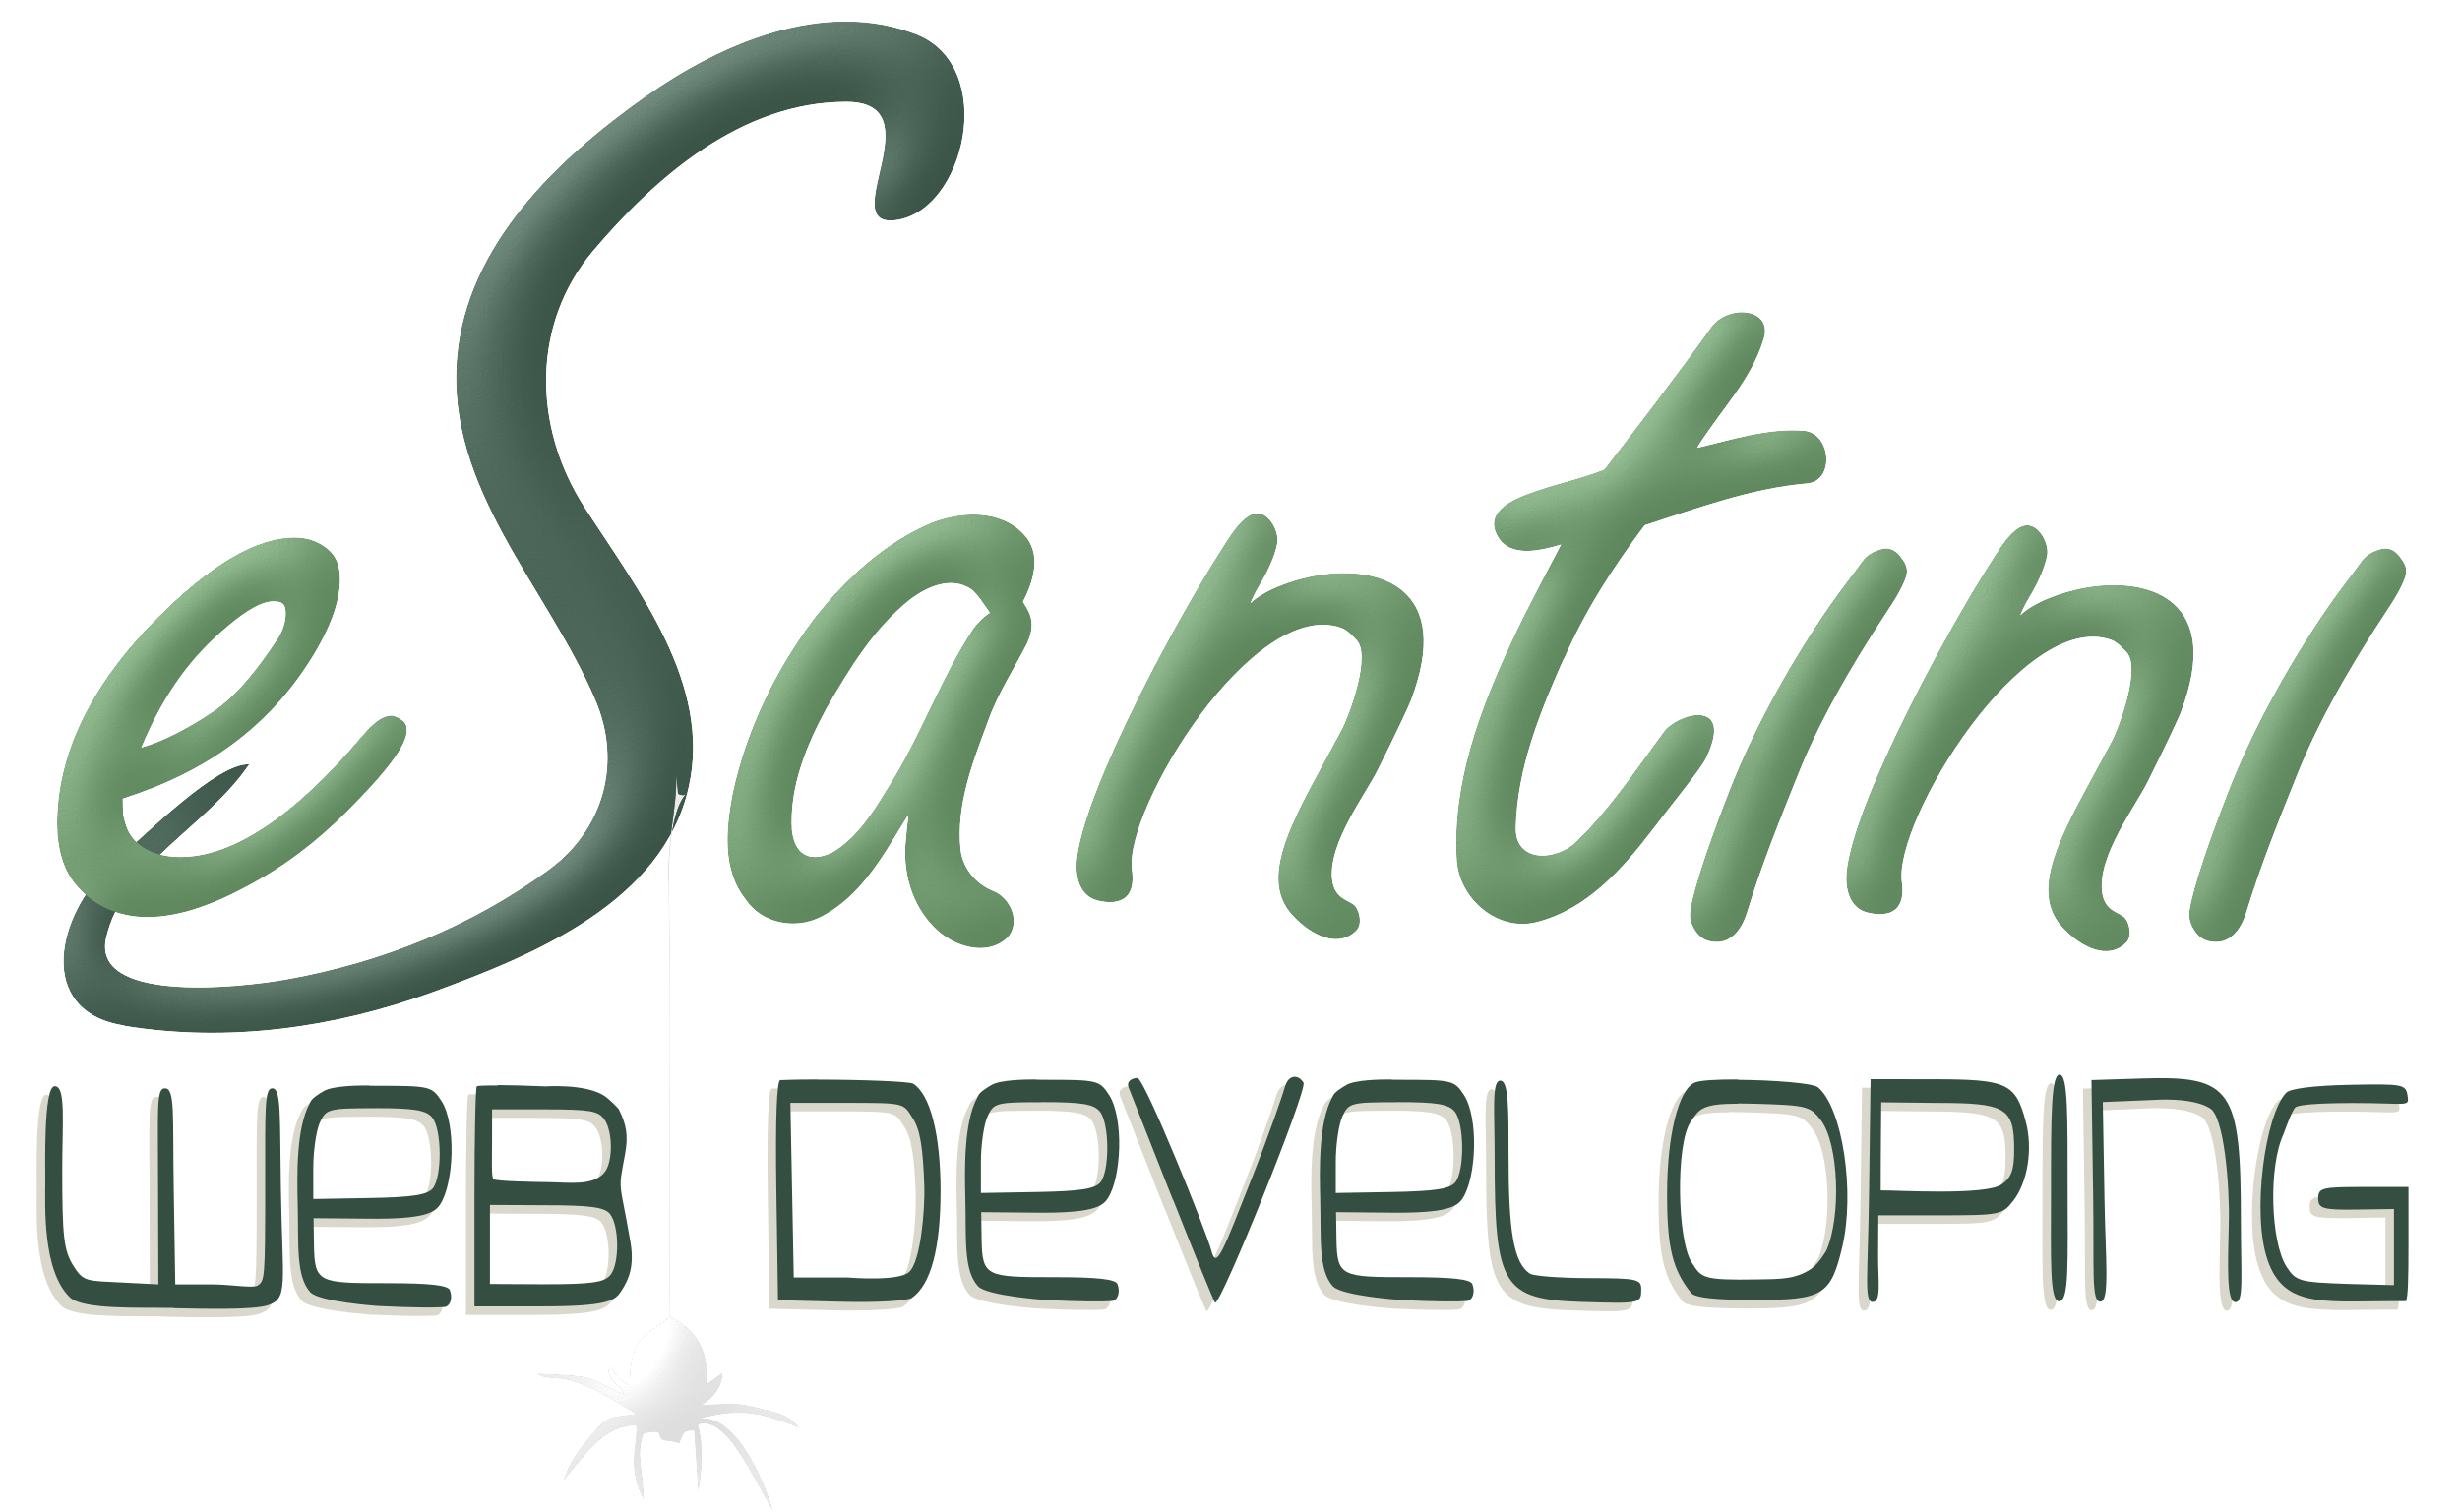
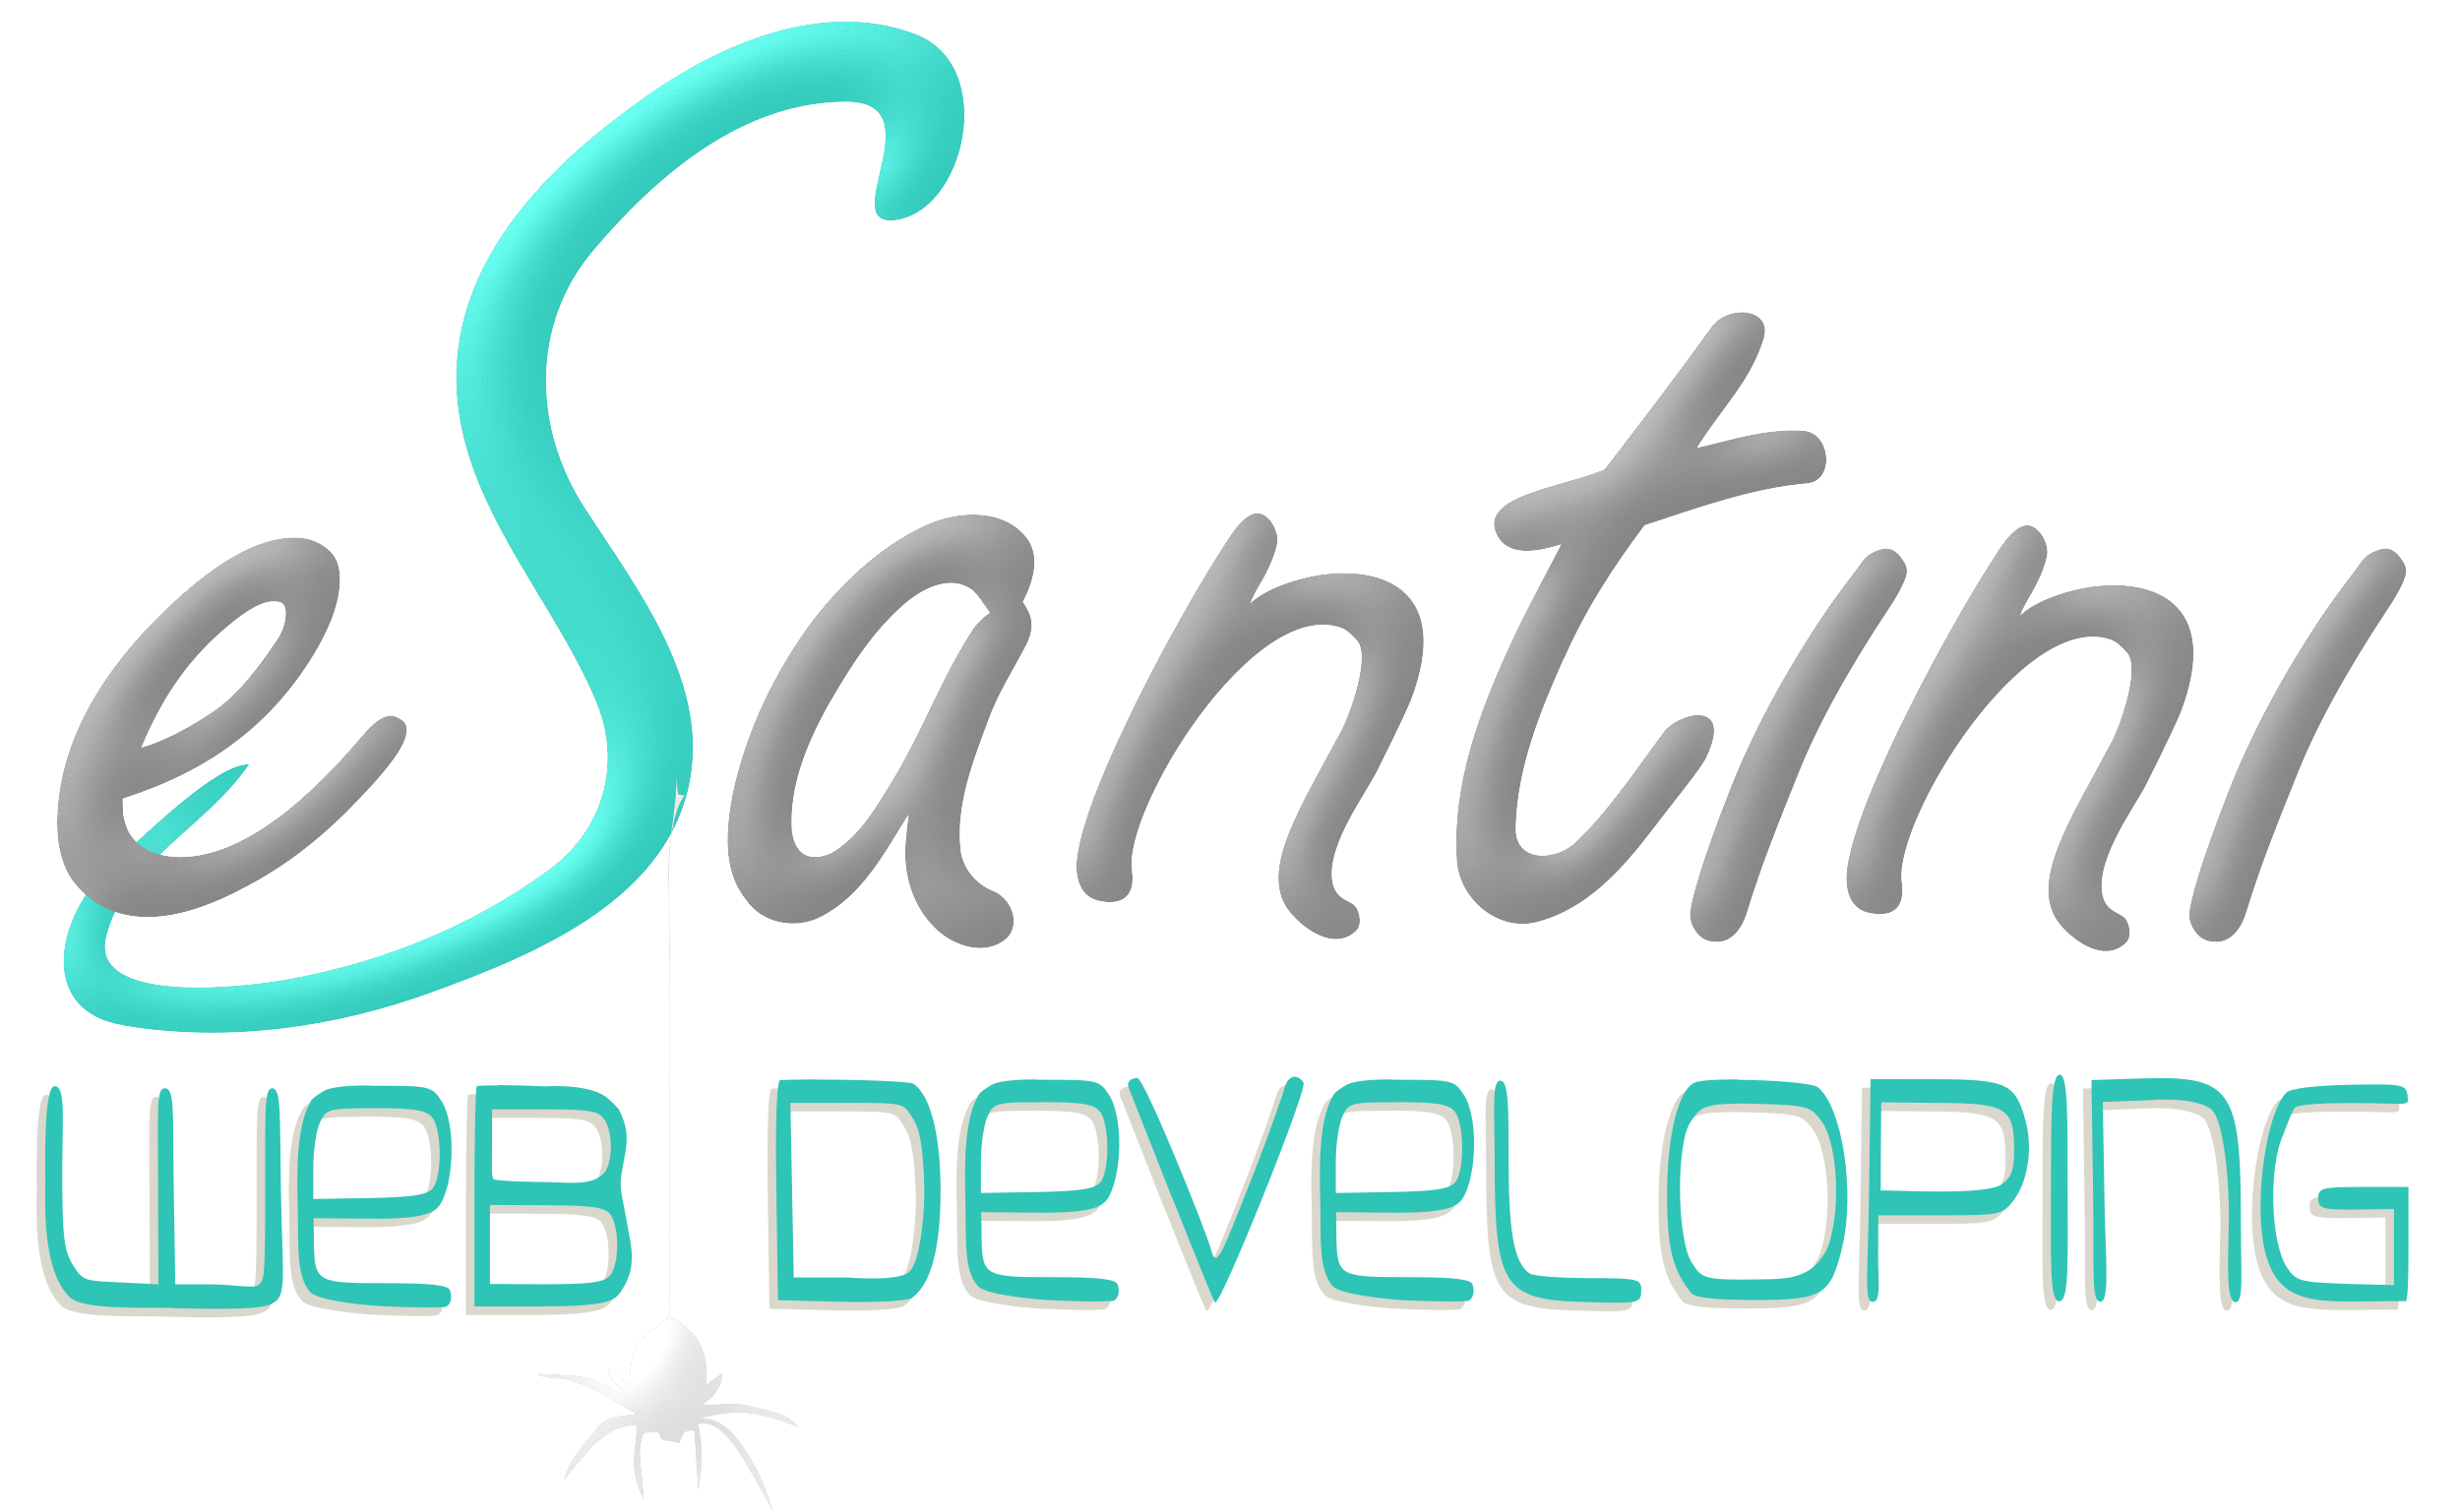
<svg xmlns="http://www.w3.org/2000/svg" xmlns:xlink="http://www.w3.org/1999/xlink" id="esantiniLogoSVG" height="70.7mm" viewBox="0 0 408.998 250.409" width="115mm" version="1.1">
  <defs id="defs4142">
    <filter id="filter4707" style="color-interpolation-filters:sRGB">
      <feGaussianBlur in="SourceGraphic" id="feGaussianBlur4709" stdDeviation="4" />
      <feSpecularLighting result="result1" specularExponent="25" specularConstant="1" surfaceScale="3" id="feSpecularLighting4718">
        <feDistantLight elevation="40" azimuth="230" id="feDistantLight4720" />
      </feSpecularLighting>
      <feComposite result="result2" k3="1" in="SourceGraphic" k2="1" operator="arithmetic" in2="result1" id="feComposite4722" />
      <feComposite operator="in" in2="SourceGraphic" id="feComposite4724" />
    </filter>
  </defs>
  <g id="g4314">
    <g id="eSantiniGroup" style="filter:url(#filter4707)">
-       <path id="letterS" style="fill:#344E41" d="m20.5 170c-14.7-2.38-11-18.5-2.27-26.4 6.29-5.69 18-17.3 23.2-17-7.02 10.4-21.1 16.7-23.8 28.9-2.35 10.6 21.1 8.49 30.3 6.82 15.6-2.84 30.2-8.66 43.2-18.1 9.3-6.77 12.3-17.9 7.87-28.3-8-18.8-24.9-35.1-23-57 1.62-18.8 16.8-33.1 31.2-43.3 12.6-8.92 29.8-16.4 45.2-10.4 13.6 5.4 8.02 29.7-3.73 30.9-9.76.96 6.97-19.8-8.08-19.7-17.3.06-31.5 12.4-42 24.8-10.2 12.1-10.1 29.2-1.37 42.7 8.87 13.7 21.1 29.3 17.3 46.4-4.28 19.2-25.7 28-42.7 34.2-16.1 5.87-33.8 8.37-51 5.58z" />
-       <g id="whiteLettersGroup" style="fill:#588157">
+       <path id="letterS" style="fill:#2EC4B6" d="m20.5 170c-14.7-2.38-11-18.5-2.27-26.4 6.29-5.69 18-17.3 23.2-17-7.02 10.4-21.1 16.7-23.8 28.9-2.35 10.6 21.1 8.49 30.3 6.82 15.6-2.84 30.2-8.66 43.2-18.1 9.3-6.77 12.3-17.9 7.87-28.3-8-18.8-24.9-35.1-23-57 1.62-18.8 16.8-33.1 31.2-43.3 12.6-8.92 29.8-16.4 45.2-10.4 13.6 5.4 8.02 29.7-3.73 30.9-9.76.96 6.97-19.8-8.08-19.7-17.3.06-31.5 12.4-42 24.8-10.2 12.1-10.1 29.2-1.37 42.7 8.87 13.7 21.1 29.3 17.3 46.4-4.28 19.2-25.7 28-42.7 34.2-16.1 5.87-33.8 8.37-51 5.58z" />
+       <g id="whiteLettersGroup" style="fill:gray">
        <path id="letterE" d="m21.5 138c1.45 2.54 4.51 4.01 8.51 4.01 8.51 0 18.6-6.46 30.1-20 2.08-2.45 3.51-3.51 5.01-3.51.501 0 1.5.501 2 1 .501.501.501 1 .501 1.5 0 2.5-3.51 7.01-10 13.5-5.01 5.01-10.4 9.12-16.6 12.4-5.91 3.2-11.5 5.1-16.5 5.1-5.01 0-9.06-1.96-12-5.51-2.05-2.46-3.01-6.01-3.01-10 0-11.5 5.51-23 16.5-34.1 9.02-9.02 16.5-13.5 23-13.5 2 0 3.6.545 5.07 1.59 2.04 1.46 2.44 3.41 2.44 5.42 0 3.51-1.51 8.01-5.01 13.5-7.02 11-17 18.4-31.1 22.9.011.601 0 1.18.044 2.18s.490 2.54 1.04 3.52zm24.5-32c1-1.5 1.5-3.01 1.5-4.51s-.501-2-2-2c-2 0-4.5 1.51-7.51 4.02-6.01 5.01-10.6 11-14.5 20.3 3.46-.941 7.97-3.27 12-6.02 4.04-2.75 7.51-7.32 10.5-11.8z" />
        <path id="letterA" d="m151 135c-3.93 6.32-7.65 13.5-14.6 17-4.17 2.1-9.73 1.09-12.4-2.91-3.99-4.98-3.27-11.8-2.19-17.6 2.28-10.6 7.13-20.6 13.6-29.2 5.19-6.56 11.6-12.5 19.3-15.8 4.99-1.99 11.7-2.37 15.6 1.97 2.56 2.81 1.98 6.85-.243 11.1.623 1.15 2.5 3.07.684 6.93-2.15 4.23-4.8 8.22-6.4 12.7-2.56 6.87-5.43 14.1-4.65 21.6.366 3.05 2.44 5.59 5.23 6.79 3.08 1.05 4.96 5.41 2.47 7.92-3.58 3.22-9.14 1.25-12.1-1.83-3.81-3.83-5.3-9.43-4.67-14.7.085-1.28.231-2.55.412-3.82zm.4-35.9c-6.08 4.81-10.2 11.6-14 18.2-3.35 6.2-6.19 13.1-5.74 20.3.459 3.86 2.77 5.43 6.57 3.74 4.75-2.74 7.5-7.77 10.3-12.3 4.89-8.09 8.08-17.1 13.3-25 1.23-1.66 2.38-2.4 2.76-2.65-.813-1.11-2.17-3.29-3.09-3.91-3.35-2.27-7.37-.399-10.1 1.62z" />
        <path id="letterN1" d="m223 121c1.38-2.59 5.04-12.6 2.52-15.1-.503-.504-1.46-1.64-2.52-2.01-14.6-5.17-36.2 30.2-34.8 40.3.97 6.94-5.27 5.15-5.76 5.03-2.56-.639-3.93-3.37-3.31-7.55 1.8-12.1 16.6-39.3 23.7-50.4 1.96-3.06 5.04-8.56 8.06-5.54 1.01 1.01 1.51 2.52 1.51 3.53 0 1.51-1.35 4.88-3.02 7.55-.368.588-1.22 2.24-1.51 3.02 2.02-2.01 6.61-3.9 11.1-4.65 10.6-1.77 22.7 2.17 15.6 20.8-.404 1.05-2.51 5.54-5.54 11.6-2.01 4.03-8.19 12.1-7.56 18.1.373 3.54 3.05 3.44 3.91 4.58.676.901 1.13 2.97.121 3.98-3.02 3.02-7.52.806-10.6-2.54-6.15-6.66.902-17.2 8.09-30.7z" />
        <path id="letterT" d="m260 109c-3.95 8.89-7.75 18.2-7.99 28.1-.147 5.93 6.68 5.65 10.1 2.34 5.58-5.43 9.89-12 14.5-18.2 2.41-3.28 11.8-5.63 7.05 4.29-.854 1.79-4.95 6.72-8.96 12-4.95 6.48-10.9 13.2-19.2 15.3-6.45 1.66-12.9-3.81-13.3-10.3-.794-12.7 3.84-25 9.11-36.3 2.56-5.5 5.44-10.8 8.25-16.2-3.39 1.02-8.57 2.3-10.6-1.44-2.32-4.32 3.16-6.34 6.67-7.52 3.8-1.29 6.68-1.81 11.1-3.48 3.94-5.08 12.1-15.7 17.8-23.7 2.81-3.88 10.3-3.18 8.69 1.98-2.12 6.92-6.79 11.3-11.1 18.1 5.84-1.35 11.8-3.31 17.8-2.84 4.49.345 5.23 8.34.519 8.75-9.32.819-18.1 4.06-27 6.96-5.22 6.94-9.91 14.2-13.4 22.2z" />
        <path id="letterI1" d="m316 92.1c.672.896 1.05 1.46 1.05 2.47 0 1-1.16 3.39-2.94 6.05-7.24 10.9-12.1 20-15.1 27.5-3.01 7.51-6.07 15-8.51 23-1.06 3.49-3.01 5.01-5.01 5.01-1.5 0-2.58-.451-3.43-1.58-.672-.896-1.08-1.92-1.08-2.92 0-2 2.01-9.01 6.51-20.5 3.52-9.01 8.96-19.6 16.5-30.6 2.45-3.55 4.51-6.01 5.51-7.51s2.5-2 3.51-2.25c1-.25 2.11.158 2.96 1.29z" />
        <path id="letterN2" d="m351 123c1.38-2.59 5.04-12.6 2.52-15.1-.503-.504-1.46-1.64-2.52-2.01-14.6-5.17-36.2 30.2-34.8 40.3.97 6.94-5.27 5.15-5.76 5.03-2.56-.639-3.93-3.37-3.31-7.55 1.8-12.1 16.6-39.3 23.7-50.4 1.96-3.06 5.04-8.56 8.06-5.54 1.01 1.01 1.51 2.52 1.51 3.53 0 1.51-1.35 4.88-3.02 7.55-.368.588-1.22 2.24-1.51 3.02 2.02-2.01 6.61-3.9 11.1-4.65 10.6-1.77 22.7 2.17 15.6 20.8-.404 1.05-2.51 5.54-5.54 11.6-2.01 4.03-8.19 12.1-7.56 18.1.373 3.54 3.05 3.44 3.91 4.58.676.901 1.13 2.97.121 3.98-3.02 3.02-7.52.806-10.6-2.54-6.15-6.66.902-17.2 8.09-30.7z" />
        <path id="letterI2" d="m399 92.1c.672.896 1.05 1.46 1.05 2.47 0 1-1.16 3.39-2.94 6.05-7.24 10.9-12.1 20-15.1 27.5-3.01 7.51-6.07 15-8.51 23-1.06 3.49-3.01 5.01-5.01 5.01-1.5 0-2.58-.451-3.43-1.58-.672-.896-1.08-1.92-1.08-2.92 0-2 2.01-9.01 6.51-20.5 3.52-9.01 8.96-19.6 16.5-30.6 2.45-3.55 4.51-6.01 5.51-7.51s2.5-2 3.51-2.25c1-.25 2.11.158 2.96 1.29z" />
      </g>
    </g>
    <g id="webDevelopingGroup">
      <g id="webDevelopingWhite" style="fill:#DAD7CD" transform="translate(-1.42 1.42)">
        <g id="webDevelopingLetters">
          <path id="webDevelopingW" d="m28.9 217c-5.44-.114-15.1.344-17.3-1.78-4.55-4.44-4.09-15.1-4.07-19.3.01-2.17-.333-15.8 1.56-15.8 1.9-.019 1.26 5.87 1.26 14 .003 11 .259 13.3 1.81 15.8 1.69 2.77 2.25 2.54 8.01 2.84l6.16.317-.046-16.3c-.001-13-.349-16.4 1.17-16.3 1.68.023 1.24 4.63 1.43 16.5l.257 16.1h5.99c3.3 0 6.98.692 7.7.194 1.16-.806 1.26-.944 1.26-16.1 0-13.2-.152-16.7 1.17-16.7 1.54-.013 1.24 4.68 1.44 16.7.262 16 1.29 18.3-2.23 19.4-2.44.765-10.4.575-15.6.466z" />
          <path id="webDevelopingE" d="m61.3 180c-1.95-.013-6.02.069-7.47.926-2.22 1.31-2.09 1.61-2.38 2.14-2.2 4.09-2.08 11.8-1.95 16.8.161 6.44-.344 11.8 2.08 14.5 1.48 1.64 11.3 2.31 11.3 2.31 5.67.285 9.58.291 11 .172.905-.074 1.44-1.38.922-2.8-.308-.838-3.3-1.17-10.5-1.17-11.3 0-12-.045-12.1-6.29l-.07-4.52 9.14.084c9.49.1 11-1.04 11.9-2.36 2.32-3.56 2.68-13.4.229-17.2-1.62-2.48-1.88-2.54-11-2.54 0 0-.412-.015-1.06-.019zm1.09 3.77c6.46 0 8.44.326 9.46 1.55 1.62 1.95 1.68 9.87.096 11.8-.905 1.09-3.44 1.47-10.5 1.6l-9.36.162v-5.16c0-2.84.49-6.23 1.09-7.55 1.04-2.29 1.41-2.39 9.26-2.39z" />
          <path id="webDevelopingB" d="m82.8 180c-2.08-.014-3.43.031-3.53.139-.213.215-.387 8.55-.387 18.5v18.1h11.2c11.2 0 12.2-1.03 13.2-2.54 1.23-1.88 2.23-4.07 1.53-8.2-1.84-10.7-2.1-8.05-.885-14.6.581-3.12.177-5.05-1.08-7.5 0 0-1.41-1.56-2.44-2.22-3.12-1.99-9.68-1.53-9.68-1.53-3.05-.129-5.87-.203-7.95-.217zm-.988 3.97h8.67c7.76 0 8.87.303 9.86 1.49 1.56 1.87 1.66 7.3.096 9.08-1.93 2.19-5.75 1.59-9.19 1.54-2.56-.037-8.84-.143-9.21-.51-.367-.367-.23-3.13-.23-6.14zm-.35 15.9 9.02.045c7.52 0 9.99.319 10.9 1.41 1.59 1.92 1.65 8.31.096 10.2-1.02 1.23-3.15 1.53-11 1.53l-9.02-.045v-6.56z" />
          <path id="webDevelopingD" d="m136 179c-2.34-.001-4.53.03-6.26.104-.601.025-.839 6.59-.664 18.3l.271 18.3 10.5.264c5.96.15 11.1-.14 11.8-.672 3.14-2.23 4.73-8.24 4.73-17.8 0-9.31-1.71-16-4.55-17.8-.596-.368-8.86-.67-15.9-.674zm-4.57 3.89h9.31c9.89.001 9.4.043 11 2.54 1.23 1.88 1.73 4.85 1.94 11.5.092 3.28-.516 12.3-2.55 14.1-1.79 1.62-10.1.906-10.1.906h-9.06l-.279-14.5-.281-14.5z" />
          <use id="webDevelopingE2" xlink:href="#webDevelopingE" transform="translate(111 -1)" height="100%" width="100%" y="0" x="0" />
          <path id="webDevelopingV" d="m195 199c-3.72-9.4-7.03-17.8-7.37-18.7-.386-1.05.649-1.55 1.47-1.54 1.18.01 11.5 25.6 12.3 28.7.822 3.24 1.85.318 6.75-12.1 2.99-7.59 5.14-13.9 5.44-15 .555-2.18 2.23-2.29 3.13-.825.696 1.13-13.6 36.7-14.7 36.6-.116-.01-3.25-7.7-6.97-17.1z" />
          <use id="webDevelopingE3" xlink:href="#webDevelopingE" transform="translate(170 -1)" height="100%" width="100%" y="0" x="0" />
          <path id="webDevelopingL" d="m263 216c-13.2-.429-14.5-2.65-14.5-23.9-.003-7.97-.515-12.9.932-12.9 1.42-.02 1.38 4.83 1.38 12.4 0 12.2.733 17.9 3.58 19.7.625.397 5.04.728 9.81.736 7.95.013 8.67.165 8.67 1.83 0 2.42-.11 2.44-9.83 2.13z" />
          <path id="webDevelopingO" d="m289 179c-3.36-.02-6.28.128-7.2.5-2.72 1.1-4.64 8.8-4.63 18.6.004 8.87.882 12.5 3.99 16.4.64.802 4 1.17 10.6 1.17 11.3 0 12.6-.776 14.5-8.67 2.21-9.2.084-23.3-4.01-26.7-.851-.707-7.68-1.21-13.3-1.24zm-.072 3.99c.864-.001 1.84.018 2.96.051 8.55.254 9.09.394 10.9 2.8 2.89 3.88 3.37 15.9.865 21.6 0 0-1.25 2.21-2.54 3.06-2.62 1.74-5.06 1.69-8.85 1.75-9.33.161-9.36-.261-11-2.82-2.44-3.73-2.66-19.6-.225-23.3 1.46-2.22 1.9-3.1 7.95-3.1z" />
          <path id="webDevelopingP" d="m311 179-.254 19v.002c-.186 13.9-.864 18 .613 18 1.48-.022.871-3.69.895-7.74l.037-6.67h10.1c10.1.002 10.5-.085 12.3-2.37 2.45-3.12 3.33-8.7 2.09-13.3-1.7-6.3-3.1-6.94-15.2-6.96l-10.6-.014zm1.84 3.8 9.03.102c11.7.002 13 .775 13 7.76 0 3.41-.441 4.64-2.08 5.79-2.69 1.88-17.3.973-20.1.996.003-3.25.003-4.99.033-8.47l.053-6.17z" />
          <path id="webDevelopingI" d="m341 197c0-11.9.02-18.8 1.43-18.8 1.41-.015 1.33 7.1 1.33 19s.292 18.6-1.38 18.7c-1.67.029-1.38-6.96-1.38-18.8z" />
          <path id="webDevelopingN" d="m348 198-.273-18.9 8.44-.266c14.9-.469 16.4 1.69 16.4 23.7 0 9.16.522 13.6-.938 13.5-1.46-.055-1.24-5.9-1.06-13.4.135-5.65-.734-17.7-3.24-18.9-2.99-1.82-9.26-1.33-9.26-1.33l-8.46.352.278 16.1c.172 9.94.911 17-.665 17.1-1.58.013-1.03-5.27-1.22-17.9z" />
          <path id="webDevelopingG" d="m377 209c-2.66-7.61-.406-24.2 3.11-27.8.673-.695 4.65-1.19 10.5-1.31 8.93-.176 9.39-.09 9.67 1.82.29 1.94.112 1.21-9.06 1.21-3.14 0-8.89.1-9.61.733-.571.506-1.95 4.43-1.95 4.43-2.56 5.45-2.14 18 .518 22.1 1.56 2.37 2.13 2.53 10 2.81l7.84.211v-6.33-6.33l-6.03.088c-5.94.087-6.56-.179-6.56-1.88 0-1.72.625-1.87 7.5-1.87h7.5v9.79c0 5.38-.076 8.61-.416 9.2-13.2-.107-20.1 1.49-23-6.8z" />
        </g>
      </g>
-       <g id="webDevelopingGreen" style="fill:#344E41">
+       <g id="webDevelopingGreen" style="fill:#2EC4B6">
        <use id="webDevelopingLettersClone" xlink:href="#webDevelopingLetters" height="100%" width="100%" y="0" x="0" />
      </g>
    </g>
    <path id="spider" style="fill:#d5d5d5;filter:url(#filter4707)" d="m107 249c.078-4.81-1.32-7.43 0-11.1.903-.231 2.42-.446 2.54-.008.446 1.68.794.861 3.45 1.62.672-1.93.735-2.1 2.41-2.1l.672 10.1c.672-3.37 1.01-7.23 0-11.1 1.78-.724 4.15.626 6.71 4.51 2.18 3.31 3.83 6.56 5.72 9.95-.672-3.37-6.05-16.9-12.4-15.4 7.39-1.93 10.4-.965 16.8 1.45-2.02-2.41-3.67-2.49-7.06-3.37-4.01-1.05-5.04-.482-9.07-.482 1.68-.964 3.36-2.89 3.36-5.3l-2.69 1.93c.672-6.27-2.35-9.41-6.05-11.3-.118-15.5.011-29.6-.01-44.4-.01-7.23.061-15.2-.063-22.2-.098-5.51-.6-16.5 2.76-20.3 0 0-.336.482-1.34 0l-.303-3.27c.118 5.93-1.46 10.5-1.33 16.9.472 23.6-.081 51.2.207 73.4-3.7 2.89-6.64 3.14-6.64 11.3-1.68-.965-2.02-1.45-3.02-2.89 0 0-1.34 0 .336 2.41 1.01.964 1.01.481 1.68 1.93-7.06-2.89-3.36-2.89-14.4-3.37 1.01.965 3.31.668 4.7.965 4.36.925 8.51 3.78 11.8 5.78-4.7.481-5 .514-7.39 3.37-1.64 1.96-3.7 4.34-4.7 7.71 4.24-5.17 7.17-9.3 12.1-9.16.179 3.62-1.68 7.05 1.35 12.5z" />
  </g>
</svg>
